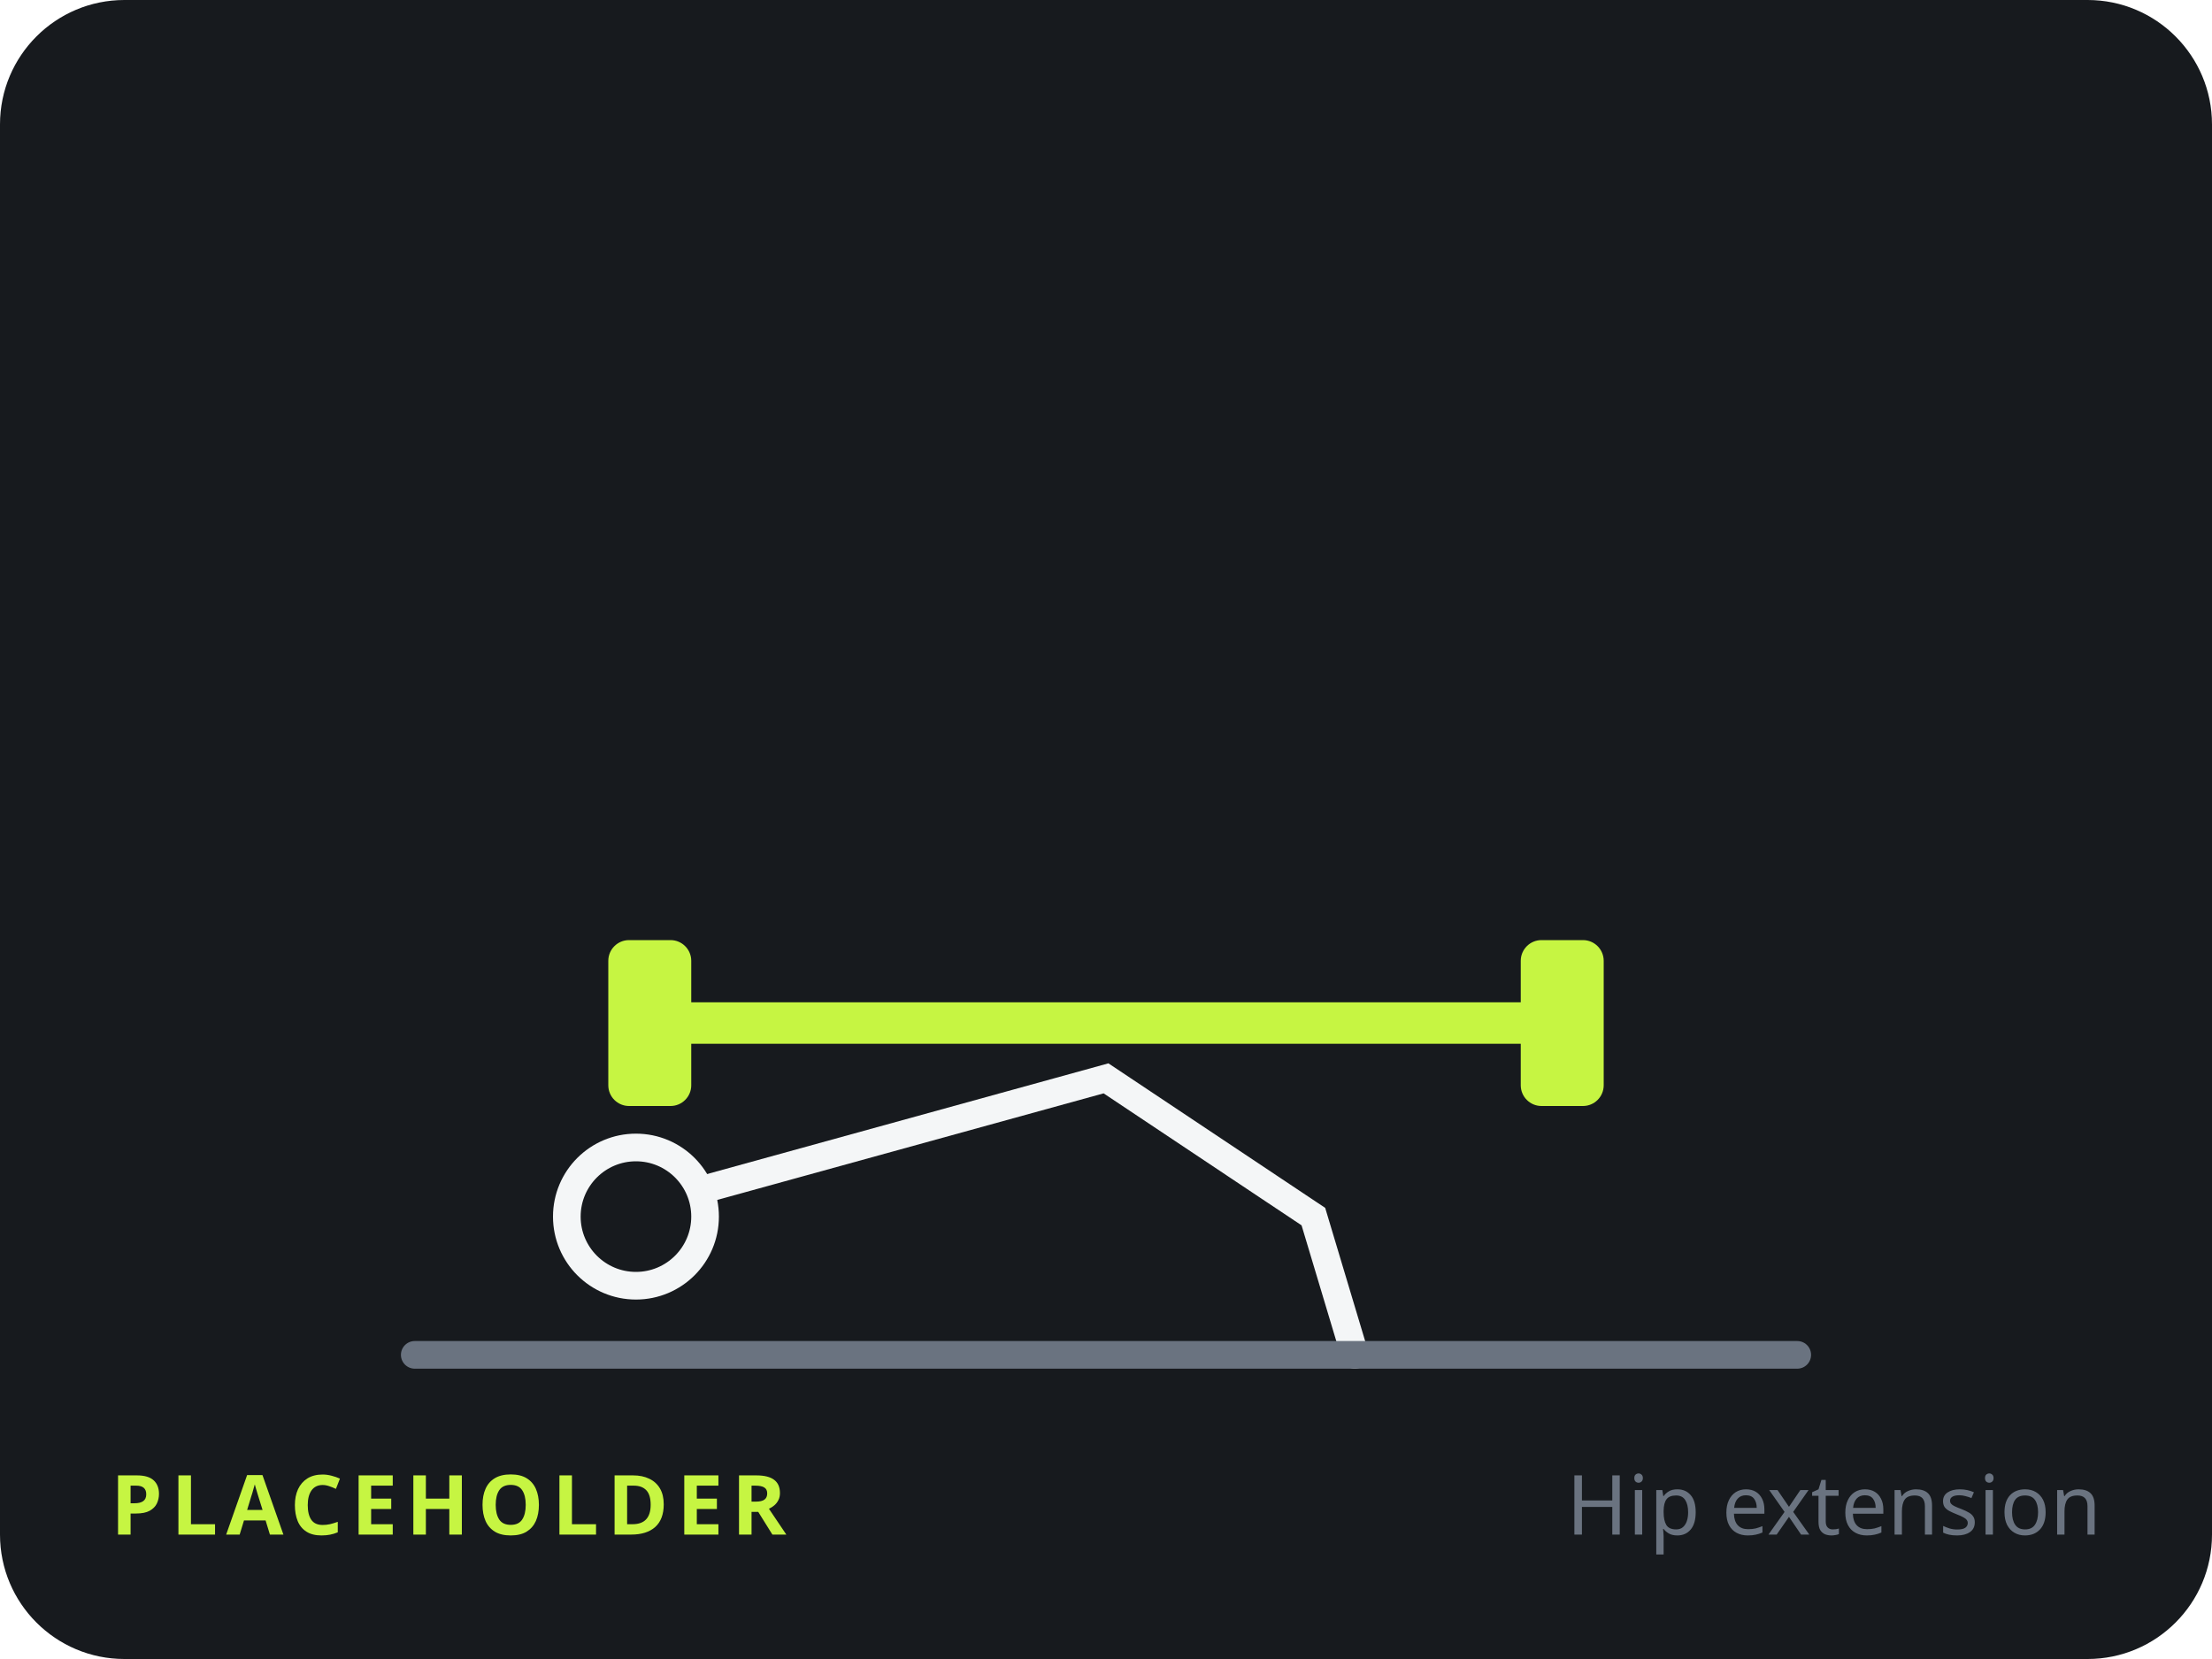
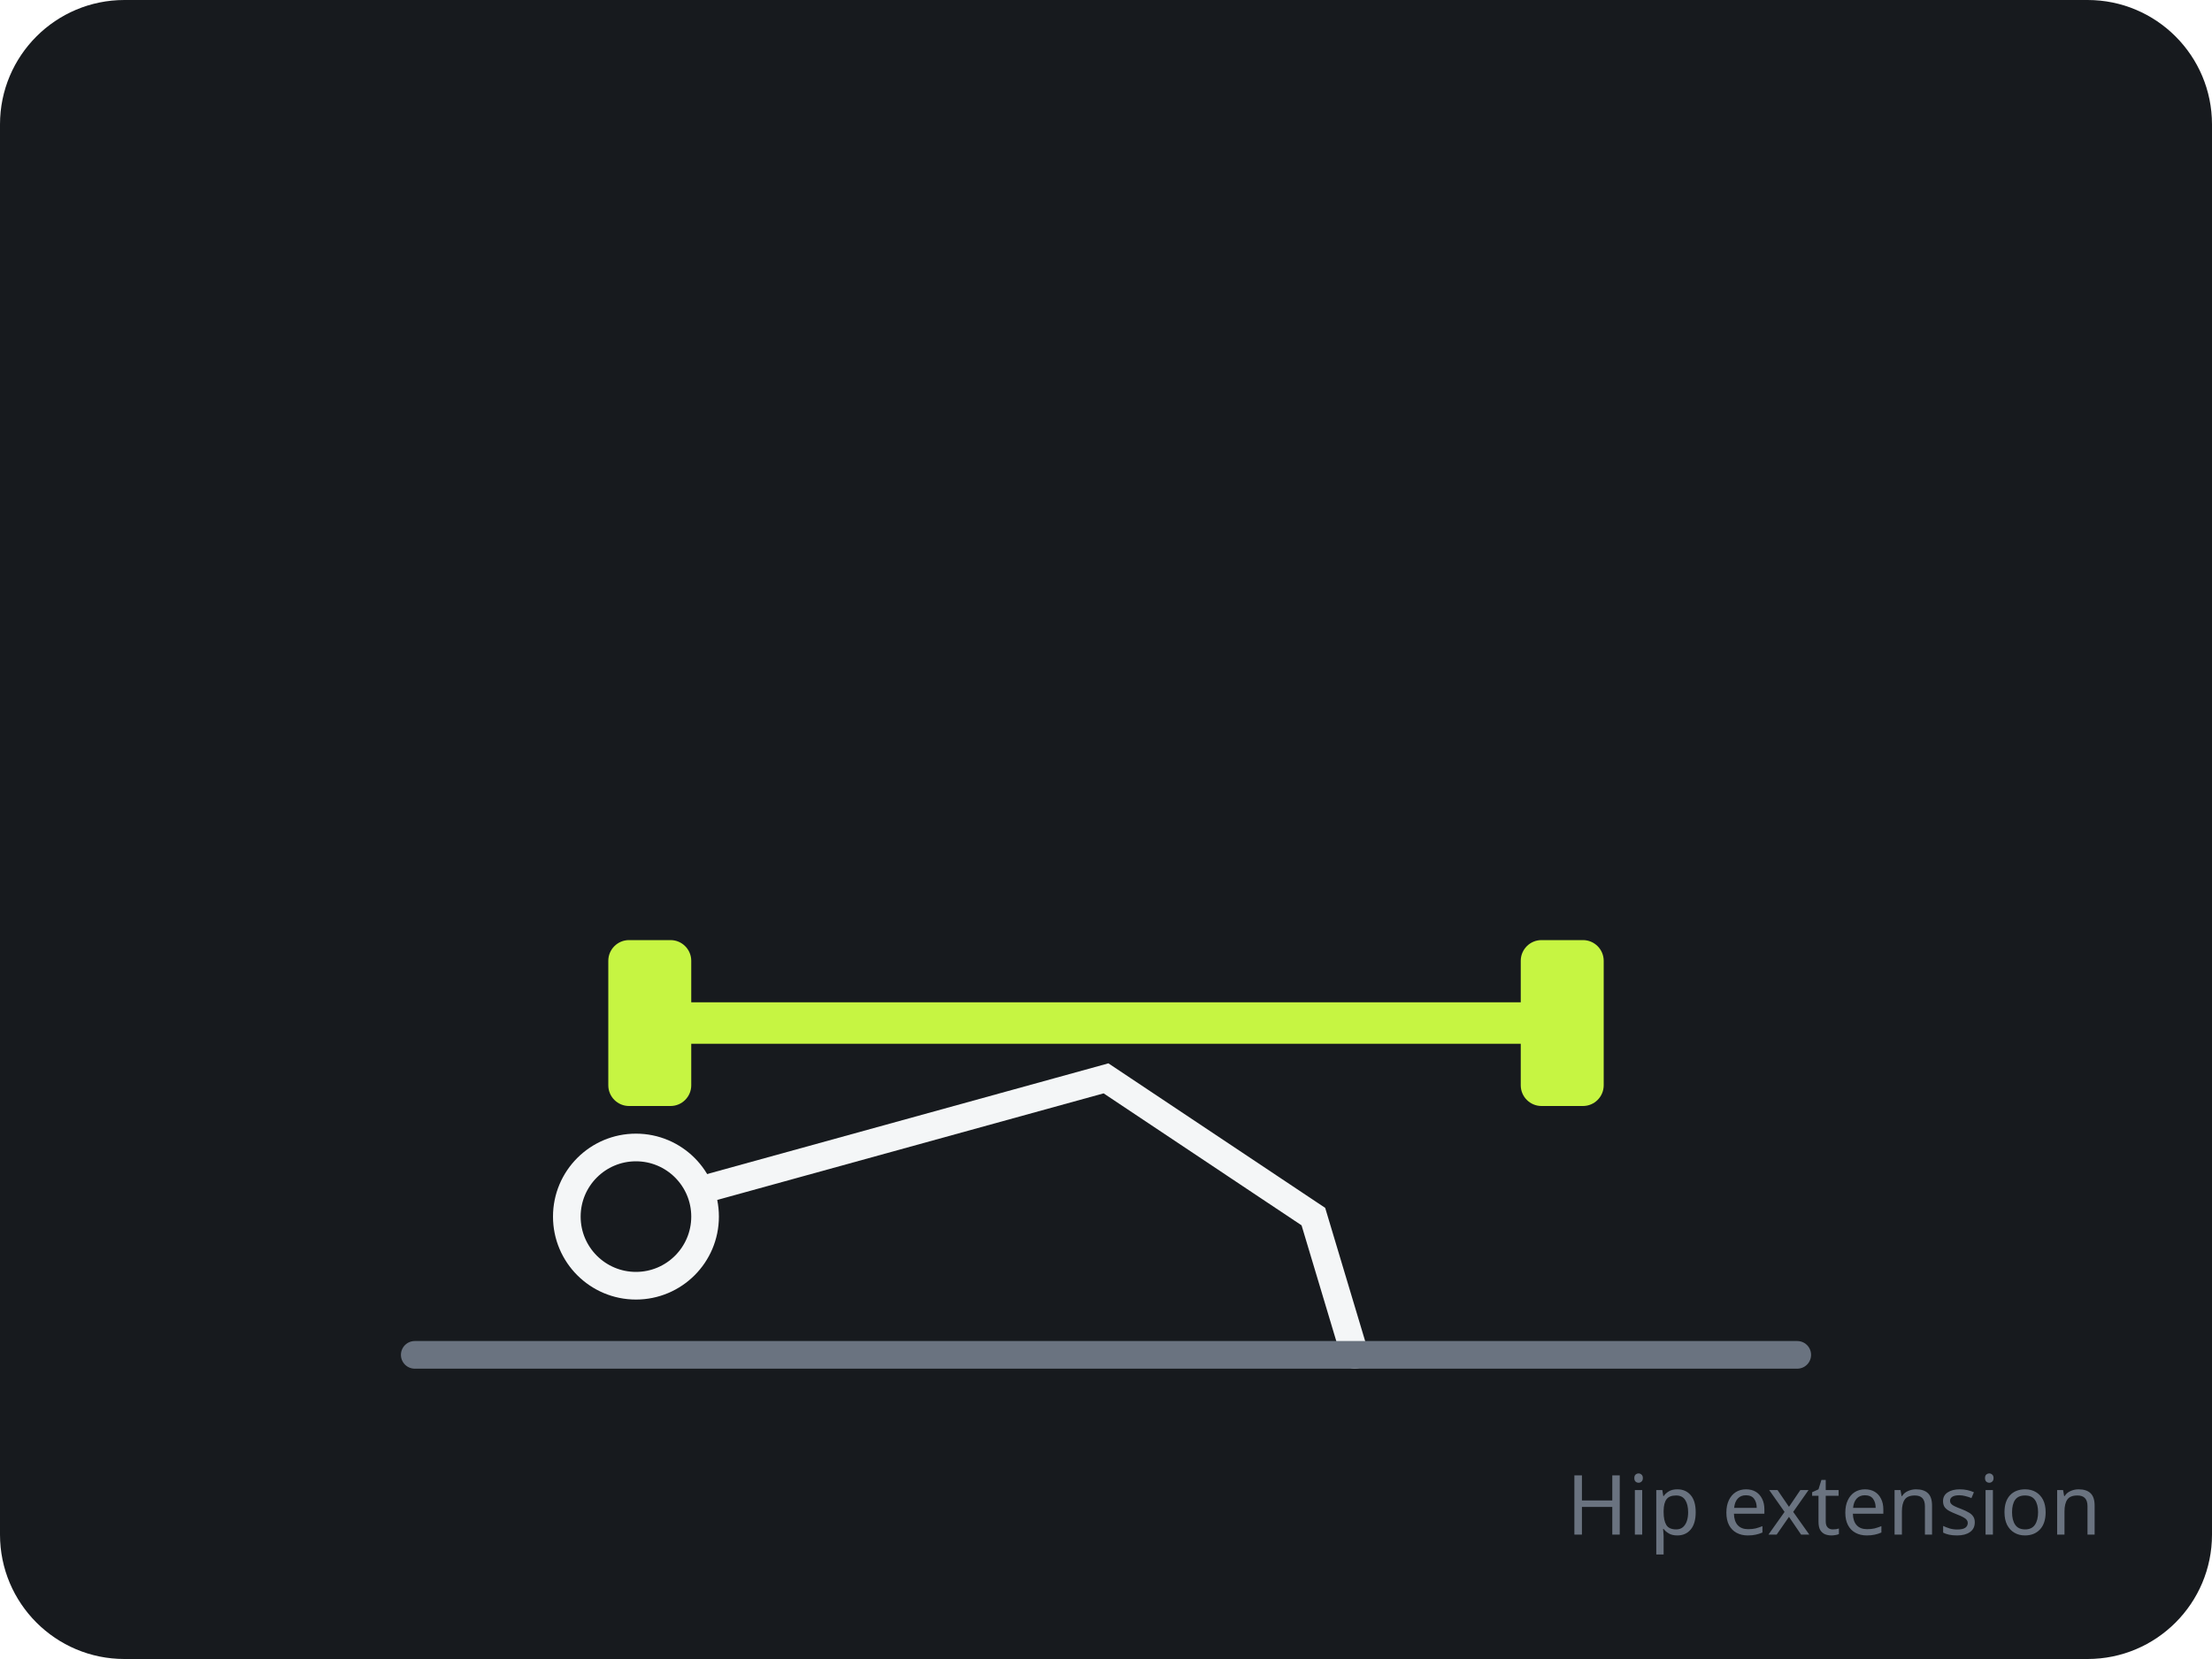
- <svg xmlns="http://www.w3.org/2000/svg" viewBox="0 0 320 240" width="320" height="240" role="img" aria-label="Placeholder demonstration: Hip extension">
+ <svg xmlns="http://www.w3.org/2000/svg" viewBox="0 0 320 240" width="320" height="240" role="img" aria-label="Diagram: Hip extension">
  <rect width="320" height="240" rx="18" fill="#171a1e" />
  <circle cx="92" cy="176" r="10" stroke="#f4f6f7" stroke-width="4" stroke-linecap="round" fill="none" />
  <path d="M102 172 L160 156 L190 176 L196 196" stroke="#f4f6f7" stroke-width="4" stroke-linecap="round" fill="none" />
  <path d="M60 196 H260" stroke="#6a7380" stroke-width="4" stroke-linecap="round" />
  <g>
    <path d="M100 148 H220" stroke="#c6f542" stroke-width="6" stroke-linecap="round" />
    <rect x="88" y="136" width="12" height="24" rx="3" fill="#c6f542" />
    <rect x="220" y="136" width="12" height="24" rx="3" fill="#c6f542" />
  </g>
-   <text x="16" y="222" font-family="system-ui, sans-serif" font-size="12" font-weight="700" fill="#c6f542" letter-spacing="1.2">PLACEHOLDER</text>
  <text x="304" y="222" text-anchor="end" font-family="system-ui, sans-serif" font-size="12" fill="#6a7380">Hip extension</text>
</svg>
